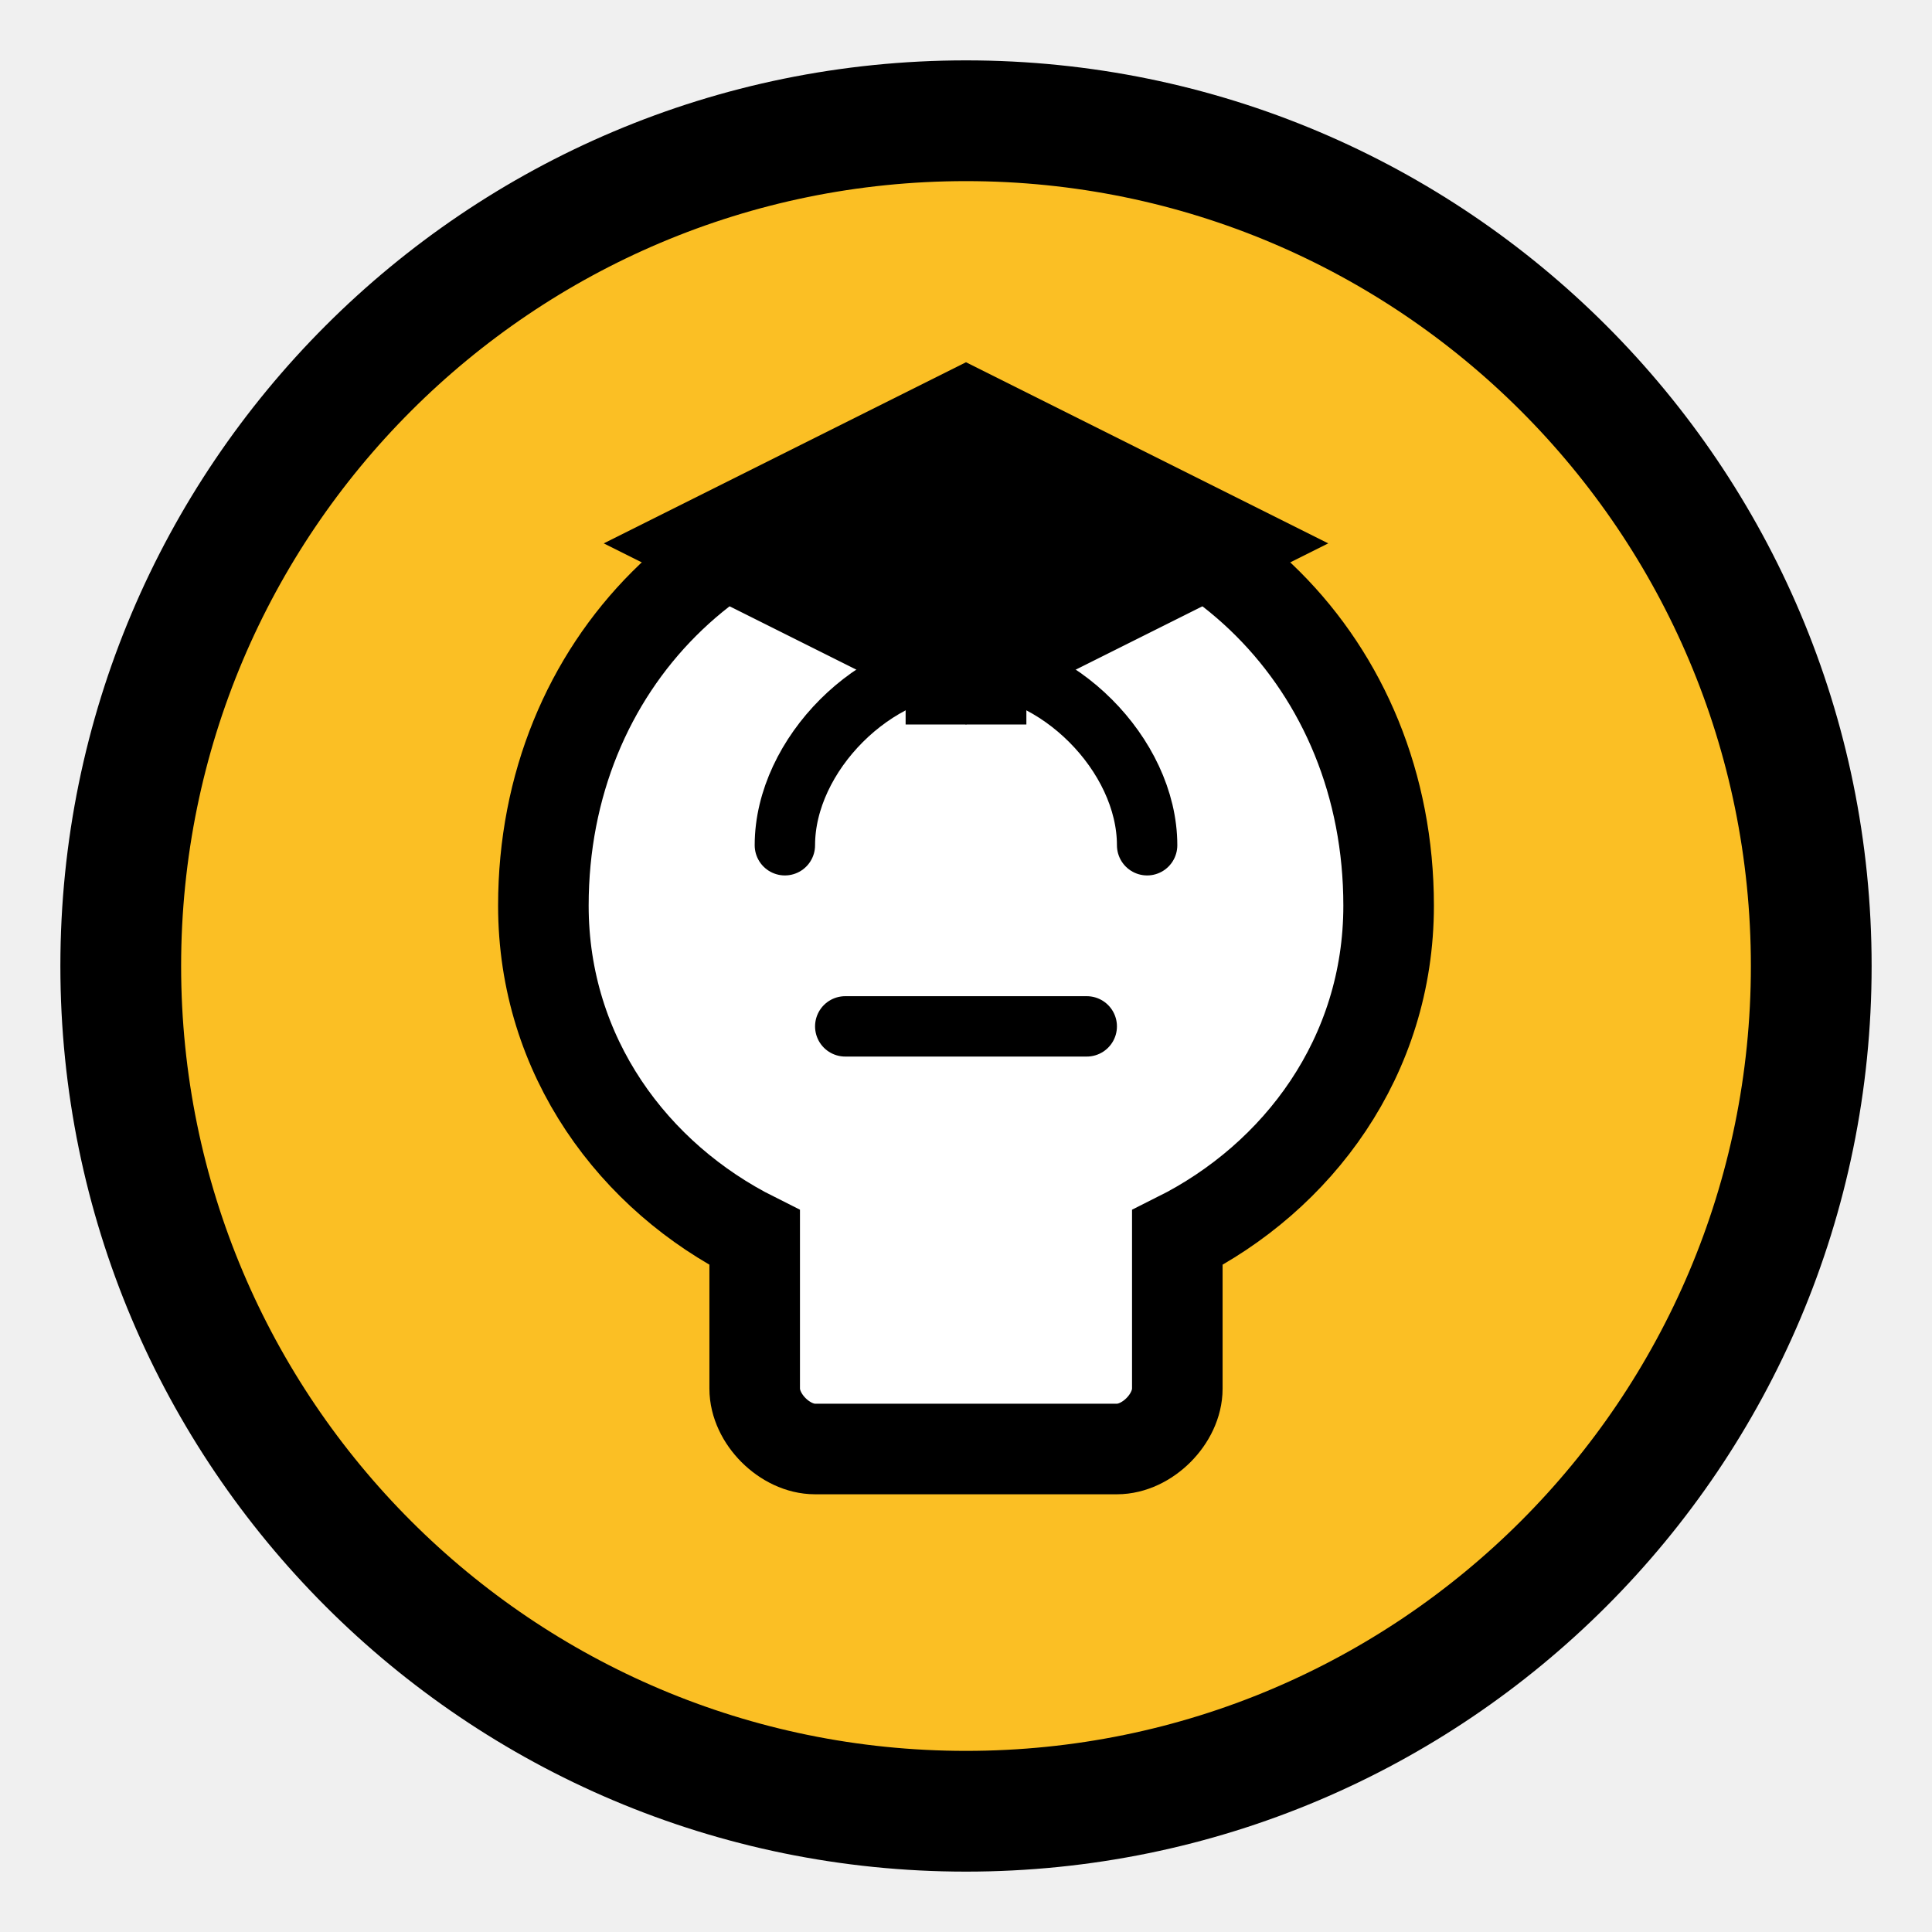
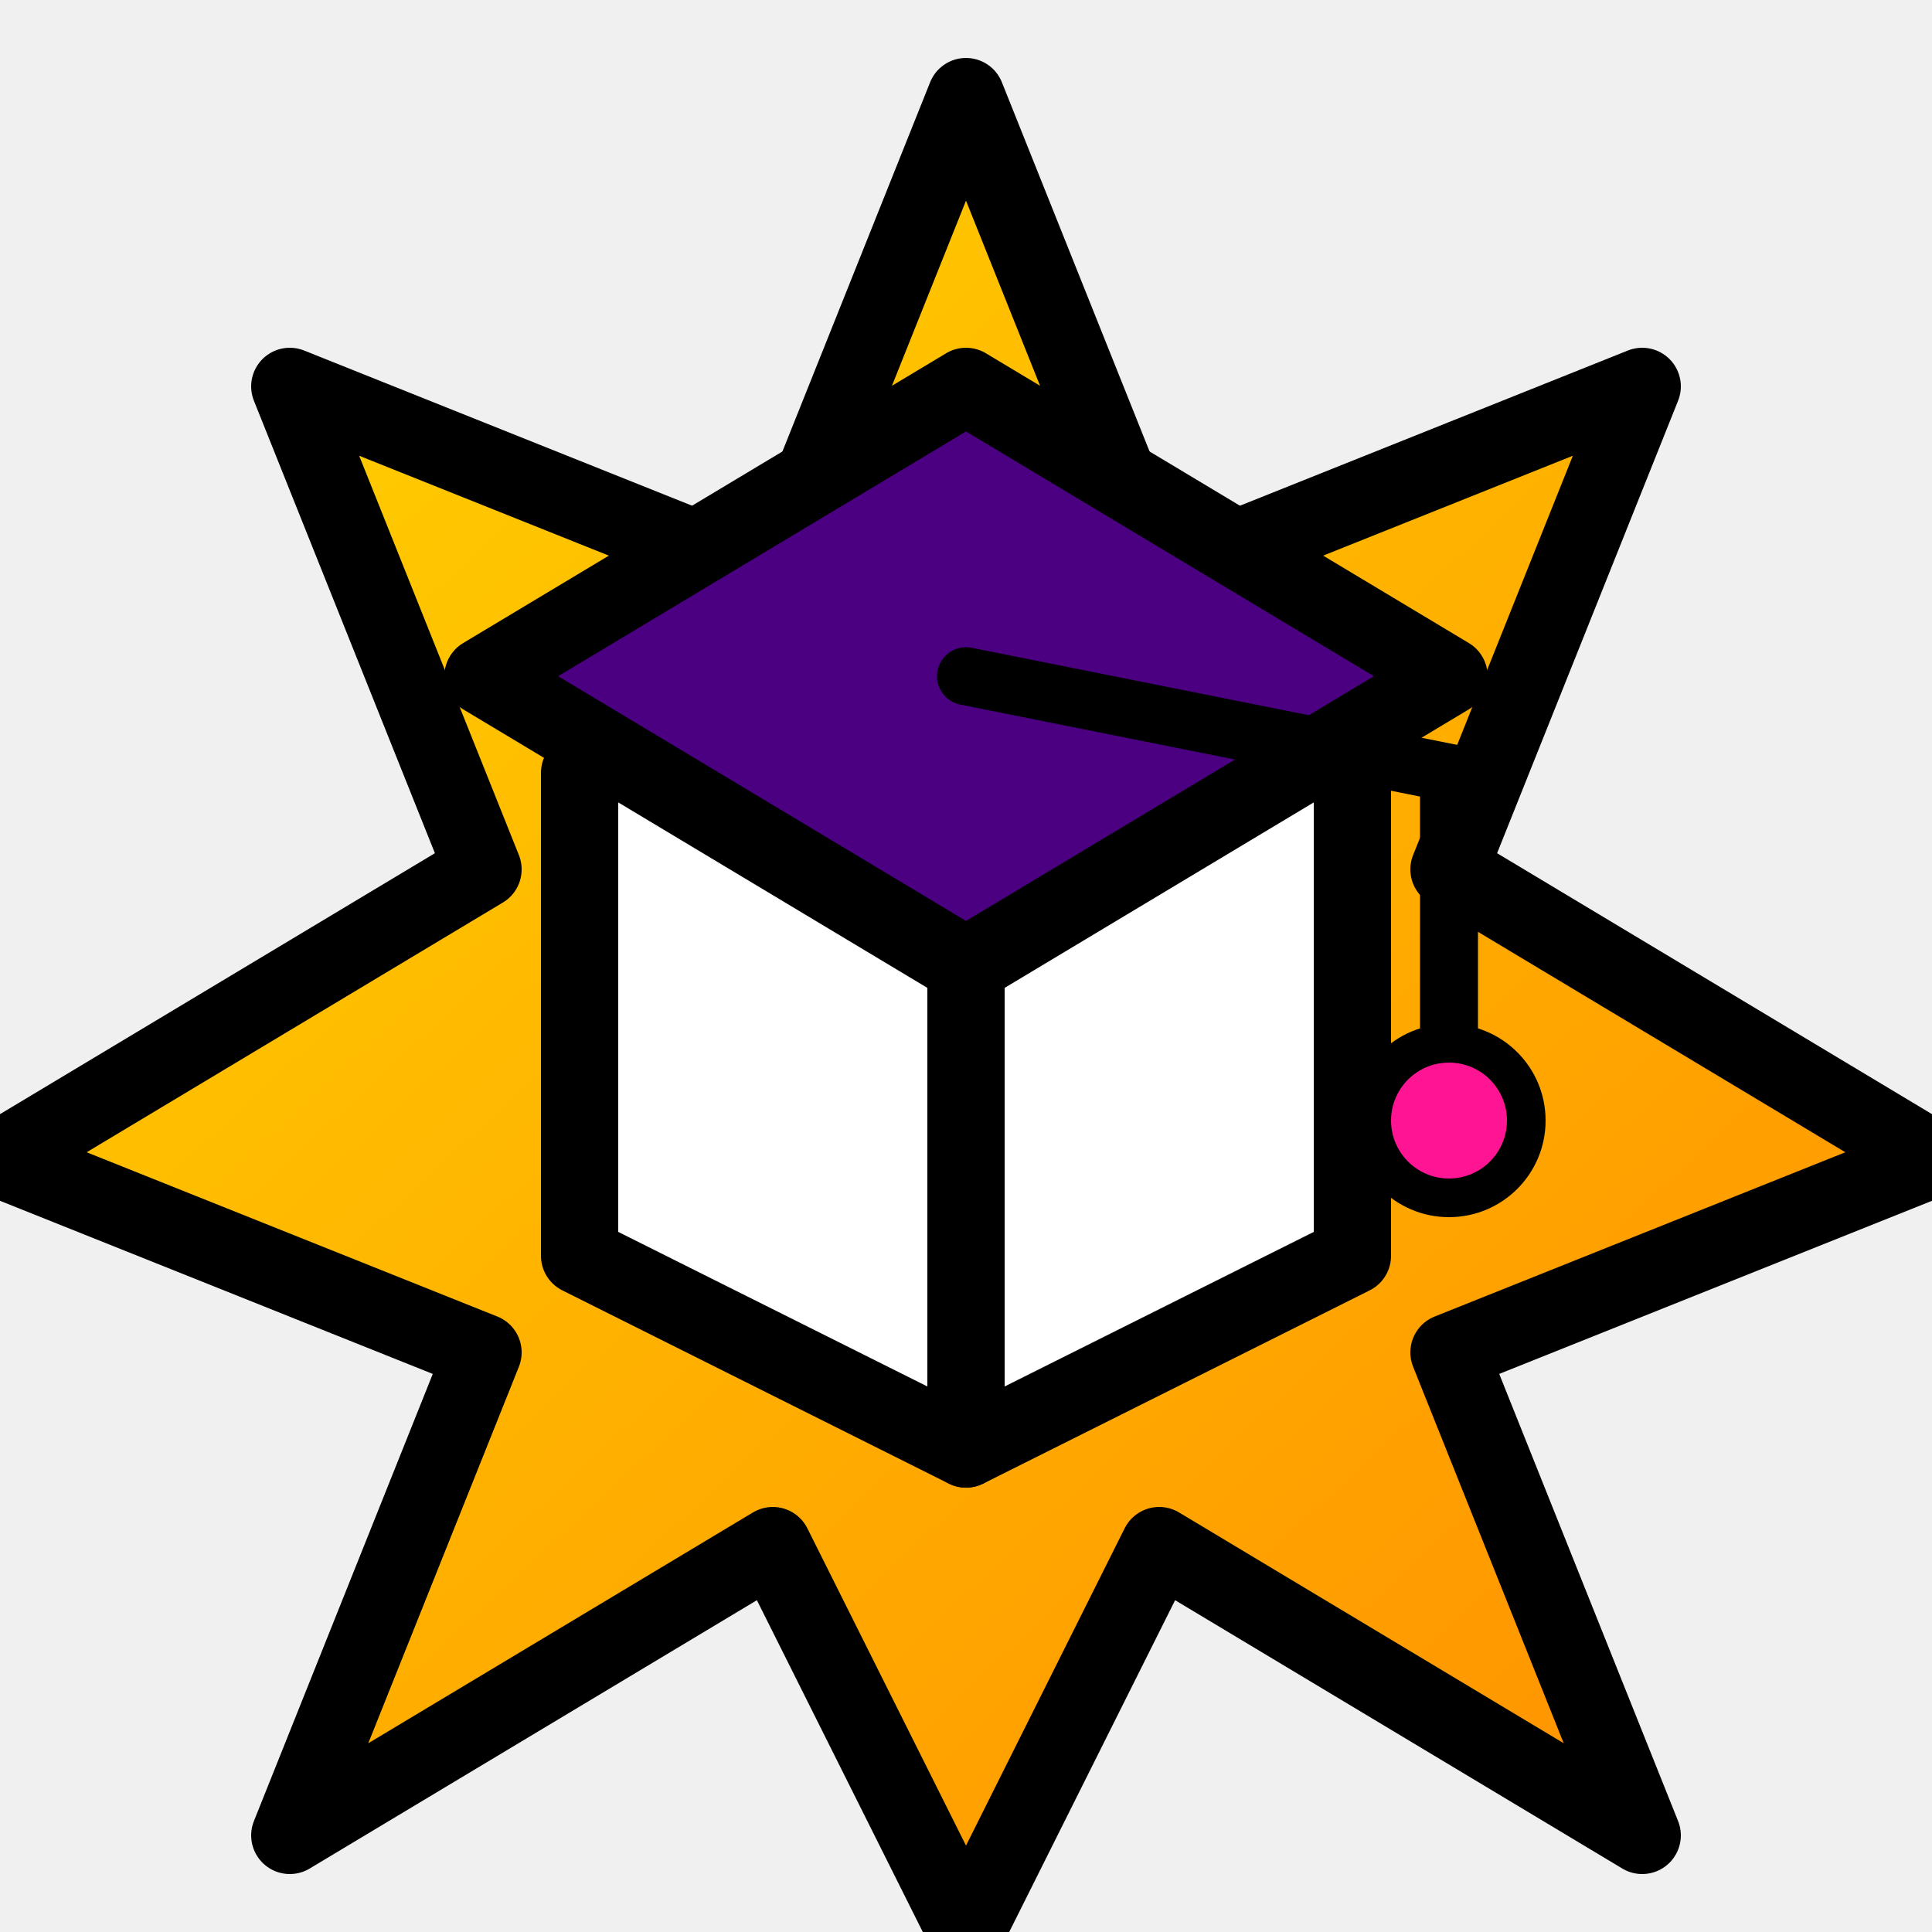
- <svg xmlns="http://www.w3.org/2000/svg" viewBox="0 0 32 32">
-   <circle cx="16" cy="16" r="14" fill="#FBBF24" stroke="#000" stroke-width="2" />
-   <path d="M16 8c-4 0-7 3-7 7 0 2.5 1.5 4.5 3.5 5.5v2.5c0 .5.5 1 1 1h5c.5 0 1-.5 1-1v-2.5c2-1 3.5-3 3.5-5.5 0-4-3-7-7-7z" fill="#fff" stroke="#000" stroke-width="1.5" />
-   <path d="M13 14c0-1.5 1.5-3 3-3s3 1.5 3 3" fill="none" stroke="#000" stroke-width="1" stroke-linecap="round" />
-   <path d="M14 17h4" fill="none" stroke="#000" stroke-width="1" stroke-linecap="round" />
-   <path d="M16 6l-6 3 6 3 6-3-6-3z" fill="#000" />
-   <rect x="15" y="9" width="2" height="3" fill="#000" />
+ <svg xmlns="http://www.w3.org/2000/svg" viewBox="0 0 100 100">
+   <defs>
+     <linearGradient id="logo-grad" x1="0%" y1="0%" x2="100%" y2="100%">
+       <stop offset="0%" stop-color="#FFD700" />
+       <stop offset="100%" stop-color="#FF8C00" />
+     </linearGradient>
+   </defs>
+   <path d="M50 5 L60 30 L85 20 L75 45 L100 60 L75 70 L85 95 L60 80 L50 100 L40 80 L15 95 L25 70 L0 60 L25 45 L15 20 L40 30 Z" fill="url(#logo-grad)" stroke="#000" stroke-width="4" stroke-linejoin="round" />
+   <path d="M30 65 L50 75 L70 65 L70 40 L50 30 L30 40 Z" fill="#FFF" stroke="#000" stroke-width="4" stroke-linejoin="round" />
+   <path d="M50 30 L50 75" stroke="#000" stroke-width="4" stroke-linecap="round" />
+   <path d="M50 20 L75 35 L50 50 L25 35 Z" fill="#4B0082" stroke="#000" stroke-width="4" stroke-linejoin="round" />
+   <path d="M50 35 L75 40 L75 55" stroke="#000" stroke-width="3" stroke-linecap="round" fill="none" />
+   <circle cx="75" cy="58" r="4" fill="#FF1493" stroke="#000" stroke-width="2" />
</svg>
